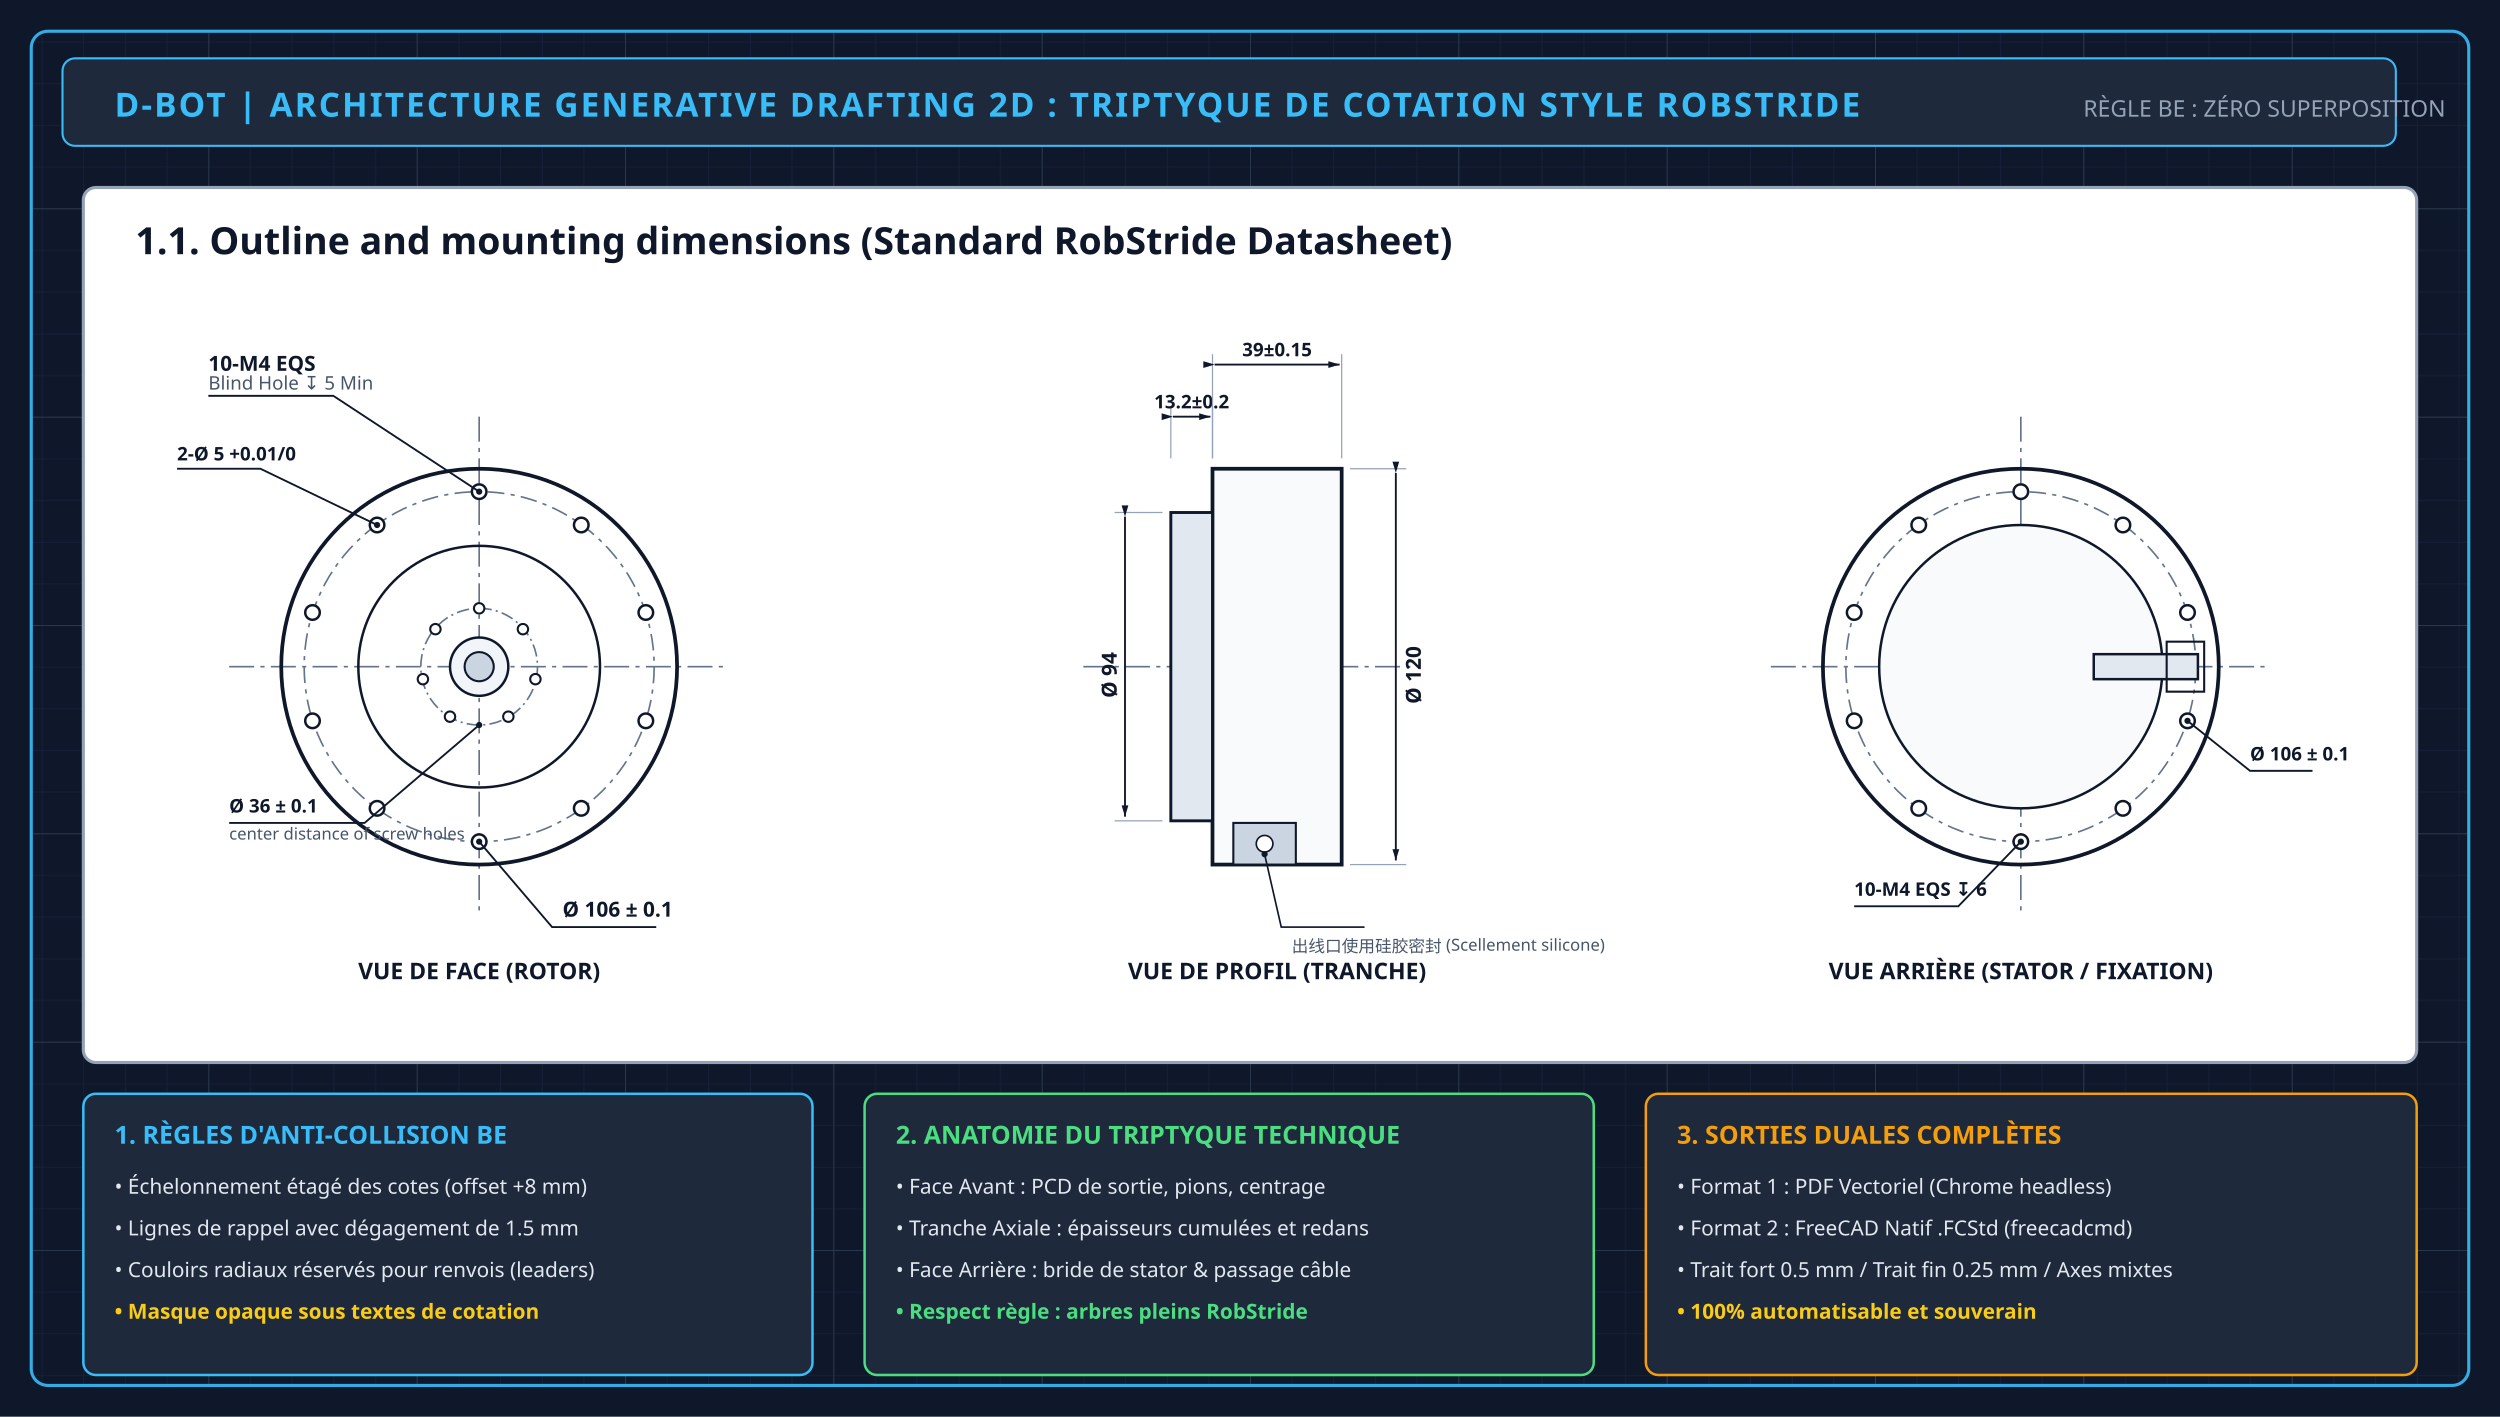
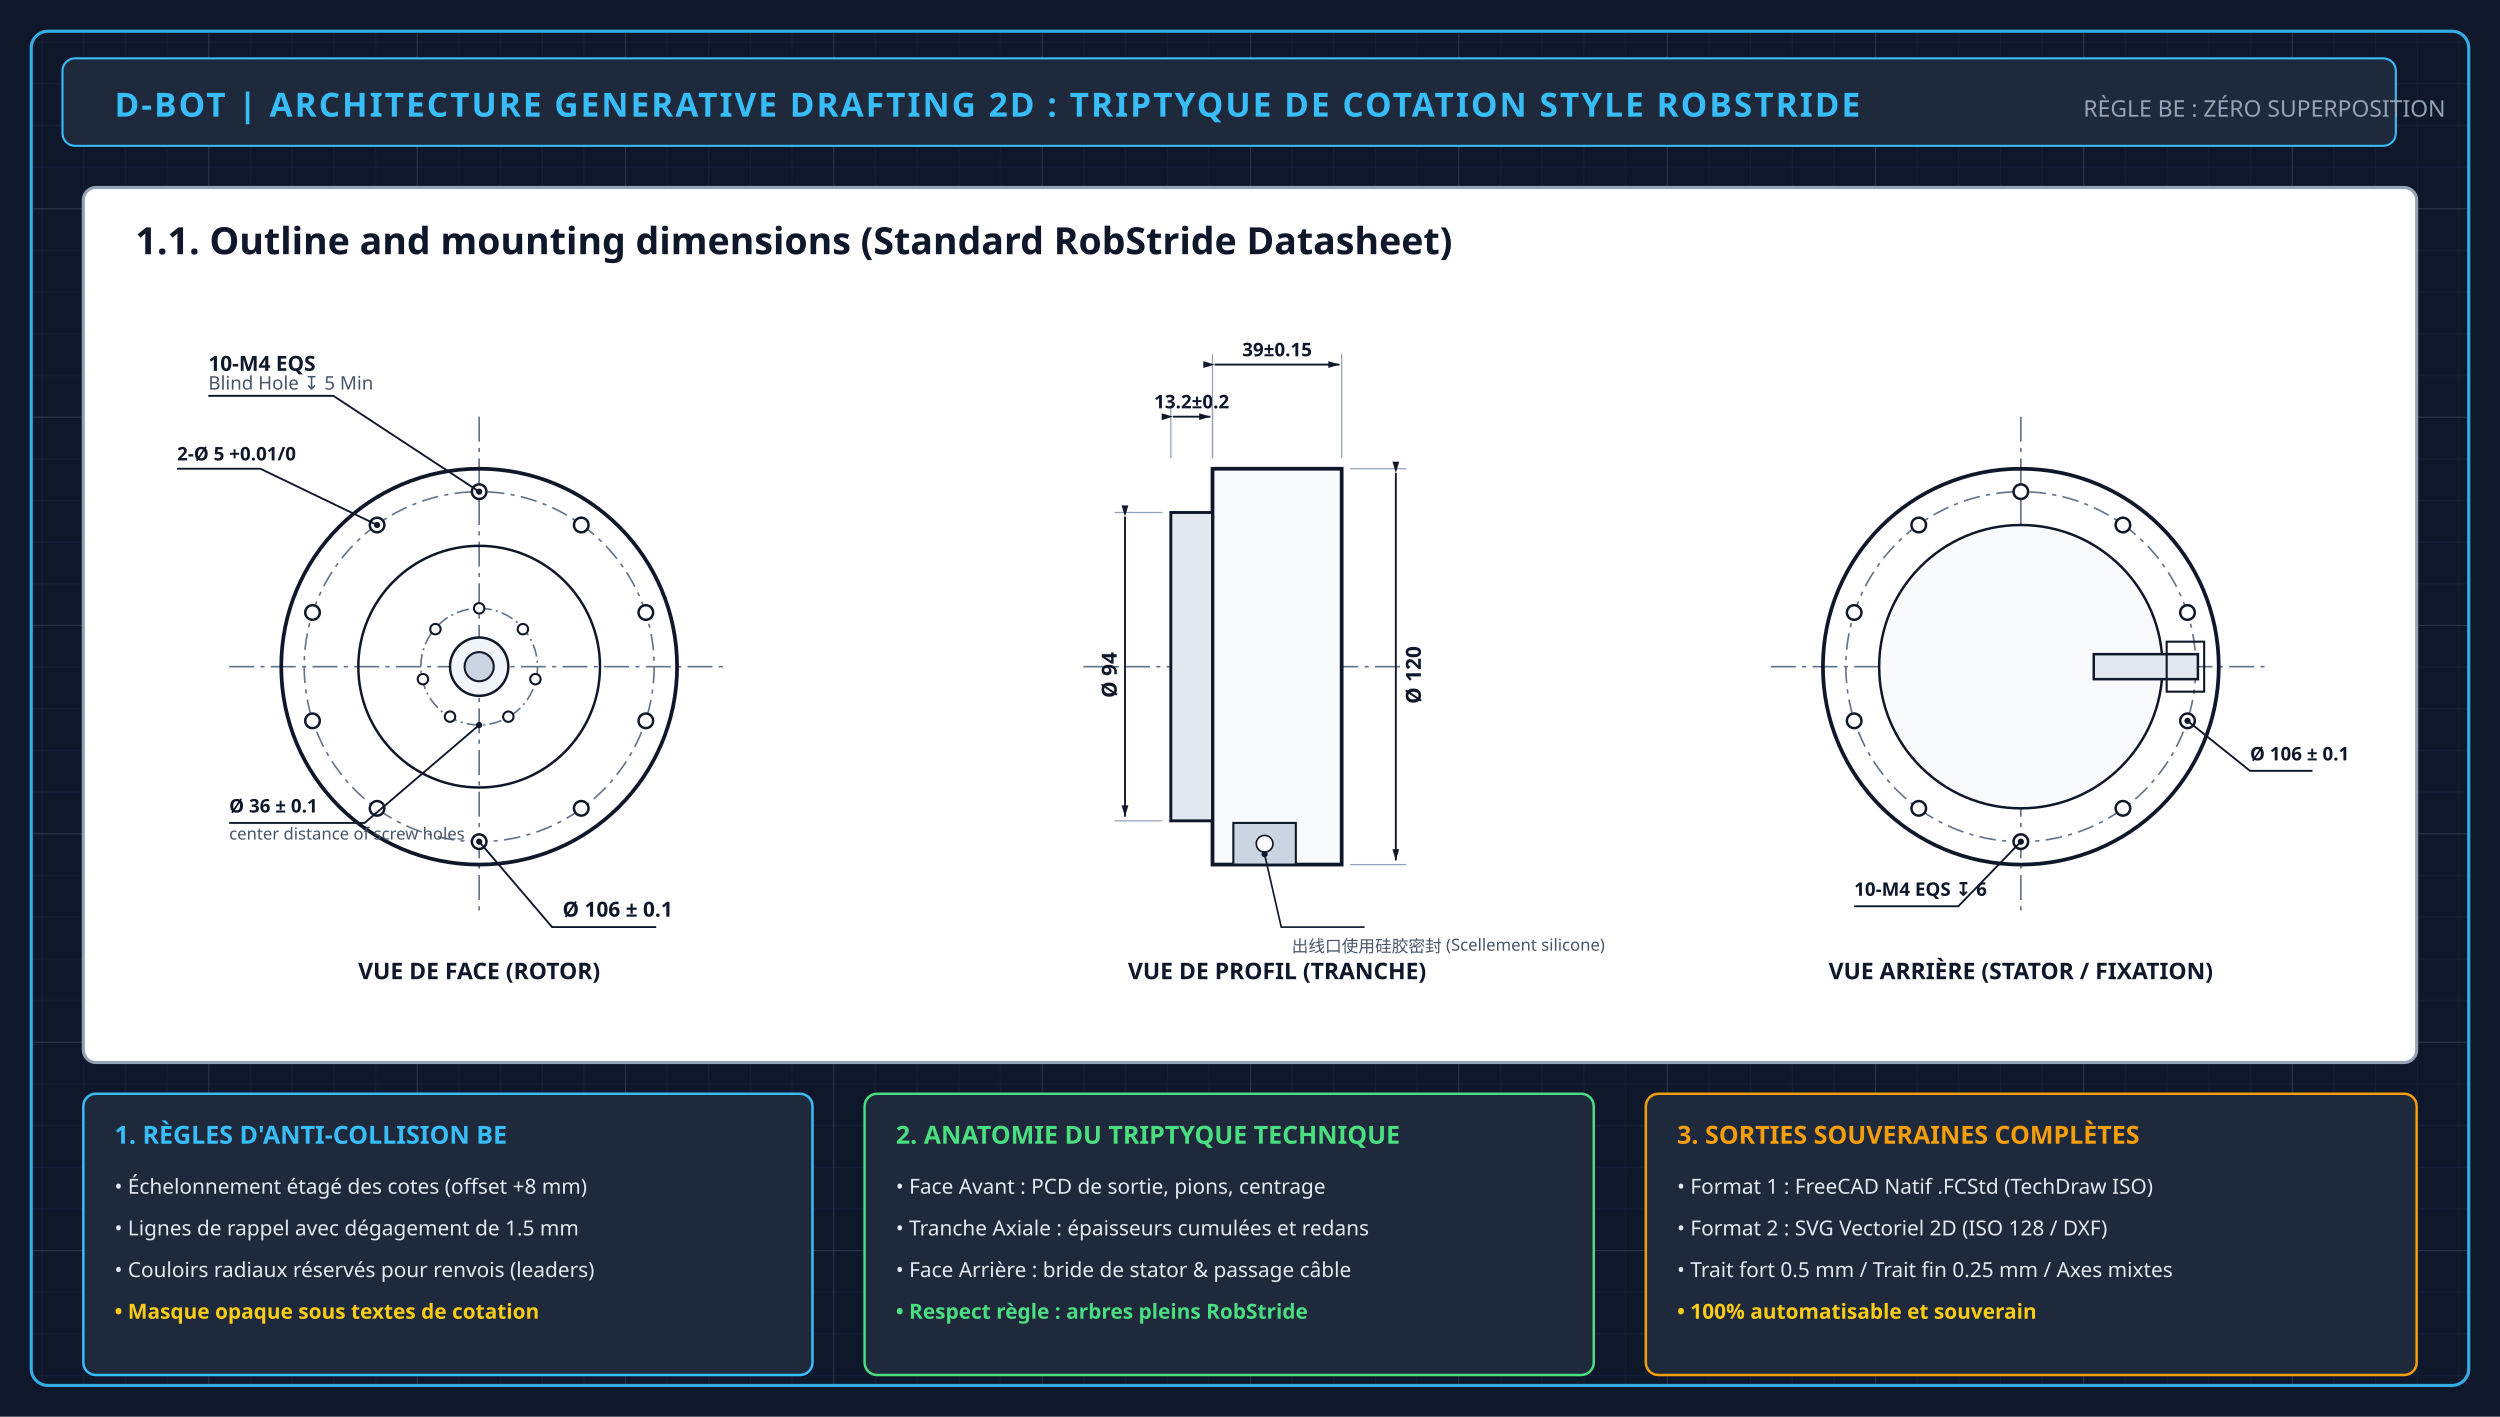
<svg xmlns="http://www.w3.org/2000/svg" viewBox="0 0 1200 680" width="100%" height="100%">
  <defs>
    <pattern id="grid_subtle" width="20" height="20" patternUnits="userSpaceOnUse">
      <path d="M 20 0 L 0 0 0 20" fill="none" stroke="#263357" stroke-width="0.5" opacity="0.6" />
    </pattern>
    <pattern id="grid_major" width="100" height="100" patternUnits="userSpaceOnUse">
      <rect width="100" height="100" fill="url(#grid_subtle)" />
      <path d="M 100 0 L 0 0 0 100" fill="none" stroke="#334155" stroke-width="0.9" opacity="0.8" />
    </pattern>
    <marker id="arrow_yellow_start" viewBox="0 0 10 10" refX="0" refY="5" markerWidth="6" markerHeight="6" orient="auto-start-reverse">
      <path d="M 10 2 L 0 5 L 10 8 z" fill="#facc15" />
    </marker>
    <marker id="arrow_yellow_end" viewBox="0 0 10 10" refX="10" refY="5" markerWidth="6" markerHeight="6" orient="auto">
      <path d="M 0 2 L 10 5 L 0 8 z" fill="#facc15" />
    </marker>
    <marker id="arrow_black_start" viewBox="0 0 10 10" refX="0" refY="5" markerWidth="6" markerHeight="6" orient="auto-start-reverse">
      <path d="M 10 2 L 0 5 L 10 8 z" fill="#0f172a" />
    </marker>
    <marker id="arrow_black_end" viewBox="0 0 10 10" refX="10" refY="5" markerWidth="6" markerHeight="6" orient="auto">
      <path d="M 0 2 L 10 5 L 0 8 z" fill="#0f172a" />
    </marker>
  </defs>
  <rect width="1200" height="680" fill="#0f172a" />
  <rect x="15" y="15" width="1170" height="650" fill="url(#grid_major)" rx="8" stroke="#38bdf8" stroke-width="1.5" opacity="0.9" />
  <g transform="translate(40, 50)">
    <rect x="-10" y="-22" width="1120" height="42" rx="6" fill="#1e293b" stroke="#38bdf8" stroke-width="1" />
    <text x="15" y="6" fill="#38bdf8" font-family="'Segoe UI', system-ui, sans-serif" font-size="16" font-weight="bold" letter-spacing="1">D-BOT | ARCHITECTURE GENERATIVE DRAFTING 2D : TRIPTYQUE DE COTATION STYLE ROBSTRIDE</text>
    <text x="960" y="6" fill="#94a3b8" font-family="'Segoe UI', monospace" font-size="11">RÈGLE BE : ZÉRO SUPERPOSITION</text>
  </g>
  <g transform="translate(40, 90)">
    <rect width="1120" height="420" fill="#ffffff" rx="6" stroke="#94a3b8" stroke-width="1.5" />
    <text x="25" y="32" fill="#0f172a" font-family="'Segoe UI', sans-serif" font-size="18" font-weight="bold">1.1. Outline and mounting dimensions (Standard RobStride Datasheet)</text>
    <g transform="translate(190, 230)">
      <line x1="-120" y1="0" x2="120" y2="0" stroke="#64748b" stroke-width="0.8" stroke-dasharray="12,3,2,3" />
      <line x1="0" y1="-120" x2="0" y2="120" stroke="#64748b" stroke-width="0.8" stroke-dasharray="12,3,2,3" />
      <circle cx="0" cy="0" r="95" fill="none" stroke="#0f172a" stroke-width="1.8" />
      <circle cx="0" cy="0" r="84" fill="none" stroke="#64748b" stroke-width="0.8" stroke-dasharray="8,3,2,3" />
      <circle cx="0" cy="-84" r="3.5" fill="#ffffff" stroke="#0f172a" stroke-width="1.2" />
      <circle cx="49" cy="-68" r="3.5" fill="#ffffff" stroke="#0f172a" stroke-width="1.2" />
      <circle cx="80" cy="-26" r="3.5" fill="#ffffff" stroke="#0f172a" stroke-width="1.2" />
      <circle cx="80" cy="26" r="3.5" fill="#ffffff" stroke="#0f172a" stroke-width="1.2" />
      <circle cx="49" cy="68" r="3.5" fill="#ffffff" stroke="#0f172a" stroke-width="1.2" />
      <circle cx="0" cy="84" r="3.5" fill="#ffffff" stroke="#0f172a" stroke-width="1.2" />
      <circle cx="-49" cy="68" r="3.5" fill="#ffffff" stroke="#0f172a" stroke-width="1.2" />
      <circle cx="-80" cy="26" r="3.5" fill="#ffffff" stroke="#0f172a" stroke-width="1.2" />
      <circle cx="-80" cy="-26" r="3.5" fill="#ffffff" stroke="#0f172a" stroke-width="1.2" />
      <circle cx="-49" cy="-68" r="3.5" fill="#ffffff" stroke="#0f172a" stroke-width="1.2" />
      <circle cx="0" cy="0" r="58" fill="none" stroke="#0f172a" stroke-width="1.2" />
      <circle cx="0" cy="0" r="28" fill="none" stroke="#64748b" stroke-width="0.8" stroke-dasharray="6,2,1,2" />
      <circle cx="0" cy="-28" r="2.5" fill="#ffffff" stroke="#0f172a" stroke-width="1.0" />
      <circle cx="21" cy="-18" r="2.5" fill="#ffffff" stroke="#0f172a" stroke-width="1.0" />
      <circle cx="27" cy="6" r="2.5" fill="#ffffff" stroke="#0f172a" stroke-width="1.0" />
      <circle cx="14" cy="24" r="2.5" fill="#ffffff" stroke="#0f172a" stroke-width="1.0" />
      <circle cx="-14" cy="24" r="2.5" fill="#ffffff" stroke="#0f172a" stroke-width="1.0" />
      <circle cx="-27" cy="6" r="2.5" fill="#ffffff" stroke="#0f172a" stroke-width="1.0" />
      <circle cx="-21" cy="-18" r="2.5" fill="#ffffff" stroke="#0f172a" stroke-width="1.0" />
      <circle cx="0" cy="0" r="14" fill="#f1f5f9" stroke="#0f172a" stroke-width="1.2" />
      <circle cx="0" cy="0" r="7" fill="#cbd5e1" stroke="#0f172a" stroke-width="1.0" />
      <path d="M 0 -84 L -70 -130 L -130 -130" fill="none" stroke="#0f172a" stroke-width="0.9" />
      <circle cx="0" cy="-84" r="1.5" fill="#0f172a" />
      <text x="-130" y="-142" fill="#0f172a" font-family="'Segoe UI', sans-serif" font-size="10" font-weight="bold">10-M4 EQS</text>
      <text x="-130" y="-133" fill="#475569" font-family="'Segoe UI', sans-serif" font-size="9">Blind Hole ↧ 5 Min</text>
      <path d="M -49 -68 L -105 -95 L -145 -95" fill="none" stroke="#0f172a" stroke-width="0.9" />
      <circle cx="-49" cy="-68" r="1.5" fill="#0f172a" />
      <text x="-145" y="-99" fill="#0f172a" font-family="'Segoe UI', sans-serif" font-size="9" font-weight="bold">2-Ø 5 +0.01/0</text>
      <path d="M 0 28 L -55 75 L -120 75" fill="none" stroke="#0f172a" stroke-width="0.9" />
      <circle cx="0" cy="28" r="1.5" fill="#0f172a" />
      <text x="-120" y="70" fill="#0f172a" font-family="'Segoe UI', sans-serif" font-size="9" font-weight="bold">Ø 36 ± 0.1</text>
      <text x="-120" y="83" fill="#475569" font-family="'Segoe UI', sans-serif" font-size="8">center distance of screw holes</text>
      <path d="M 0 84 L 35 125 L 85 125" fill="none" stroke="#0f172a" stroke-width="0.9" />
      <circle cx="0" cy="84" r="1.5" fill="#0f172a" />
      <text x="40" y="120" fill="#0f172a" font-family="'Segoe UI', sans-serif" font-size="10" font-weight="bold">Ø 106 ± 0.1</text>
      <text x="0" y="150" fill="#0f172a" font-family="'Segoe UI', sans-serif" font-size="11" font-weight="bold" text-anchor="middle">VUE DE FACE (ROTOR)</text>
    </g>
    <g transform="translate(560, 230)">
      <line x1="-80" y1="0" x2="80" y2="0" stroke="#64748b" stroke-width="0.8" stroke-dasharray="12,3,2,3" />
      <rect x="-18" y="-95" width="62" height="190" fill="#f8fafc" stroke="#0f172a" stroke-width="1.8" />
      <rect x="-38" y="-74" width="20" height="148" fill="#e2e8f0" stroke="#0f172a" stroke-width="1.4" />
      <line x1="38" y1="-95" x2="44" y2="-95" stroke="#0f172a" stroke-width="1.2" />
      <line x1="44" y1="-95" x2="44" y2="-88" stroke="#0f172a" stroke-width="1.2" />
      <line x1="44" y1="95" x2="44" y2="88" stroke="#0f172a" stroke-width="1.2" />
      <rect x="-8" y="75" width="30" height="20" fill="#cbd5e1" stroke="#0f172a" stroke-width="1.0" />
      <circle cx="7" cy="85" r="4" fill="#ffffff" stroke="#0f172a" stroke-width="0.8" />
      <line x1="-38" y1="-100" x2="-38" y2="-125" stroke="#94a3b8" stroke-width="0.6" />
      <line x1="-18" y1="-100" x2="-18" y2="-125" stroke="#94a3b8" stroke-width="0.6" />
      <line x1="-37" y1="-120" x2="-19" y2="-120" stroke="#0f172a" stroke-width="0.9" marker-start="url(#arrow_black_start)" marker-end="url(#arrow_black_end)" />
      <text x="-28" y="-124" fill="#0f172a" font-family="'Segoe UI', sans-serif" font-size="9" font-weight="bold" text-anchor="middle">13.2±0.2</text>
      <line x1="-18" y1="-100" x2="-18" y2="-150" stroke="#94a3b8" stroke-width="0.6" />
      <line x1="44" y1="-100" x2="44" y2="-150" stroke="#94a3b8" stroke-width="0.6" />
      <line x1="-17" y1="-145" x2="43" y2="-145" stroke="#0f172a" stroke-width="0.9" marker-start="url(#arrow_black_start)" marker-end="url(#arrow_black_end)" />
      <text x="13" y="-149" fill="#0f172a" font-family="'Segoe UI', sans-serif" font-size="9" font-weight="bold" text-anchor="middle">39±0.15</text>
      <line x1="-42" y1="-74" x2="-65" y2="-74" stroke="#94a3b8" stroke-width="0.6" />
      <line x1="-42" y1="74" x2="-65" y2="74" stroke="#94a3b8" stroke-width="0.6" />
      <line x1="-60" y1="-72" x2="-60" y2="72" stroke="#0f172a" stroke-width="0.9" marker-start="url(#arrow_black_start)" marker-end="url(#arrow_black_end)" />
      <text x="-64" y="4" fill="#0f172a" font-family="'Segoe UI', sans-serif" font-size="10" font-weight="bold" text-anchor="middle" transform="rotate(-90 -64 4)">Ø 94</text>
      <line x1="48" y1="-95" x2="75" y2="-95" stroke="#94a3b8" stroke-width="0.6" />
      <line x1="48" y1="95" x2="75" y2="95" stroke="#94a3b8" stroke-width="0.6" />
      <line x1="70" y1="-93" x2="70" y2="93" stroke="#0f172a" stroke-width="0.9" marker-start="url(#arrow_black_start)" marker-end="url(#arrow_black_end)" />
      <text x="82" y="4" fill="#0f172a" font-family="'Segoe UI', sans-serif" font-size="10" font-weight="bold" text-anchor="middle" transform="rotate(-90 82 4)">Ø 120</text>
      <path d="M 7 90 L 15 125 L 55 125" fill="none" stroke="#0f172a" stroke-width="0.8" />
      <circle cx="7" cy="90" r="1.5" fill="#0f172a" />
      <text x="20" y="137" fill="#475569" font-family="'Segoe UI', sans-serif" font-size="8">出线口使用硅胶密封 (Scellement silicone)</text>
      <text x="13" y="150" fill="#0f172a" font-family="'Segoe UI', sans-serif" font-size="11" font-weight="bold" text-anchor="middle">VUE DE PROFIL (TRANCHE)</text>
    </g>
    <g transform="translate(930, 230)">
      <line x1="-120" y1="0" x2="120" y2="0" stroke="#64748b" stroke-width="0.8" stroke-dasharray="12,3,2,3" />
      <line x1="0" y1="-120" x2="0" y2="120" stroke="#64748b" stroke-width="0.8" stroke-dasharray="12,3,2,3" />
      <circle cx="0" cy="0" r="95" fill="none" stroke="#0f172a" stroke-width="1.8" />
      <circle cx="0" cy="0" r="84" fill="none" stroke="#64748b" stroke-width="0.8" stroke-dasharray="8,3,2,3" />
      <circle cx="0" cy="-84" r="3.5" fill="#ffffff" stroke="#0f172a" stroke-width="1.2" />
      <circle cx="49" cy="-68" r="3.5" fill="#ffffff" stroke="#0f172a" stroke-width="1.2" />
      <circle cx="80" cy="-26" r="3.5" fill="#ffffff" stroke="#0f172a" stroke-width="1.2" />
      <circle cx="80" cy="26" r="3.5" fill="#ffffff" stroke="#0f172a" stroke-width="1.2" />
      <circle cx="49" cy="68" r="3.5" fill="#ffffff" stroke="#0f172a" stroke-width="1.2" />
      <circle cx="0" cy="84" r="3.5" fill="#ffffff" stroke="#0f172a" stroke-width="1.2" />
      <circle cx="-49" cy="68" r="3.5" fill="#ffffff" stroke="#0f172a" stroke-width="1.2" />
      <circle cx="-80" cy="26" r="3.5" fill="#ffffff" stroke="#0f172a" stroke-width="1.2" />
      <circle cx="-80" cy="-26" r="3.5" fill="#ffffff" stroke="#0f172a" stroke-width="1.2" />
      <circle cx="-49" cy="-68" r="3.5" fill="#ffffff" stroke="#0f172a" stroke-width="1.2" />
      <circle cx="0" cy="0" r="68" fill="#f8fafc" stroke="#0f172a" stroke-width="1.2" />
      <path d="M 35 -6 L 85 -6 L 85 6 L 35 6 Z" fill="#e2e8f0" stroke="#0f172a" stroke-width="1.2" />
      <rect x="70" y="-12" width="18" height="24" fill="none" stroke="#0f172a" stroke-width="1.0" />
      <path d="M 0 84 L -30 115 L -80 115" fill="none" stroke="#0f172a" stroke-width="0.9" />
      <circle cx="0" cy="84" r="1.5" fill="#0f172a" />
      <text x="-80" y="110" fill="#0f172a" font-family="'Segoe UI', sans-serif" font-size="9" font-weight="bold">10-M4 EQS ↧ 6</text>
      <path d="M 80 26 L 110 50 L 140 50" fill="none" stroke="#0f172a" stroke-width="0.9" />
      <circle cx="80" cy="26" r="1.5" fill="#0f172a" />
      <text x="110" y="45" fill="#0f172a" font-family="'Segoe UI', sans-serif" font-size="9" font-weight="bold">Ø 106 ± 0.1</text>
      <text x="0" y="150" fill="#0f172a" font-family="'Segoe UI', sans-serif" font-size="11" font-weight="bold" text-anchor="middle">VUE ARRIÈRE (STATOR / FIXATION)</text>
    </g>
  </g>
  <g transform="translate(40, 525)">
    <rect x="0" y="0" width="350" height="135" rx="6" fill="#1e293b" stroke="#38bdf8" stroke-width="1.2" />
    <text x="15" y="24" fill="#38bdf8" font-family="'Segoe UI', sans-serif" font-size="12" font-weight="bold">1. RÈGLES D'ANTI-COLLISION BE</text>
    <text x="15" y="48" fill="#e2e8f0" font-family="'Segoe UI', sans-serif" font-size="10">• Échelonnement étagé des cotes (offset +8 mm)</text>
    <text x="15" y="68" fill="#e2e8f0" font-family="'Segoe UI', sans-serif" font-size="10">• Lignes de rappel avec dégagement de 1.5 mm</text>
    <text x="15" y="88" fill="#e2e8f0" font-family="'Segoe UI', sans-serif" font-size="10">• Couloirs radiaux réservés pour renvois (leaders)</text>
    <text x="15" y="108" fill="#facc15" font-family="'Segoe UI', sans-serif" font-size="10" font-weight="bold">• Masque opaque sous textes de cotation</text>
    <rect x="375" y="0" width="350" height="135" rx="6" fill="#1e293b" stroke="#4ade80" stroke-width="1.2" />
    <text x="390" y="24" fill="#4ade80" font-family="'Segoe UI', sans-serif" font-size="12" font-weight="bold">2. ANATOMIE DU TRIPTYQUE TECHNIQUE</text>
    <text x="390" y="48" fill="#e2e8f0" font-family="'Segoe UI', sans-serif" font-size="10">• Face Avant : PCD de sortie, pions, centrage</text>
    <text x="390" y="68" fill="#e2e8f0" font-family="'Segoe UI', sans-serif" font-size="10">• Tranche Axiale : épaisseurs cumulées et redans</text>
    <text x="390" y="88" fill="#e2e8f0" font-family="'Segoe UI', sans-serif" font-size="10">• Face Arrière : bride de stator &amp; passage câble</text>
    <text x="390" y="108" fill="#4ade80" font-family="'Segoe UI', sans-serif" font-size="10" font-weight="bold">• Respect règle : arbres pleins RobStride</text>
    <rect x="750" y="0" width="370" height="135" rx="6" fill="#1e293b" stroke="#f59e0b" stroke-width="1.2" />
-     <text x="765" y="24" fill="#f59e0b" font-family="'Segoe UI', sans-serif" font-size="12" font-weight="bold">3. SORTIES DUALES COMPLÈTES</text>
-     <text x="765" y="48" fill="#e2e8f0" font-family="'Segoe UI', sans-serif" font-size="10">• Format 1 : PDF Vectoriel (Chrome headless)</text>
-     <text x="765" y="68" fill="#e2e8f0" font-family="'Segoe UI', sans-serif" font-size="10">• Format 2 : FreeCAD Natif .FCStd (freecadcmd)</text>
+     <text x="765" y="24" fill="#f59e0b" font-family="'Segoe UI', sans-serif" font-size="12" font-weight="bold">3. SORTIES SOUVERAINES COMPLÈTES</text>
+     <text x="765" y="48" fill="#e2e8f0" font-family="'Segoe UI', sans-serif" font-size="10">• Format 1 : FreeCAD Natif .FCStd (TechDraw ISO)</text>
+     <text x="765" y="68" fill="#e2e8f0" font-family="'Segoe UI', sans-serif" font-size="10">• Format 2 : SVG Vectoriel 2D (ISO 128 / DXF)</text>
    <text x="765" y="88" fill="#e2e8f0" font-family="'Segoe UI', sans-serif" font-size="10">• Trait fort 0.5 mm / Trait fin 0.25 mm / Axes mixtes</text>
    <text x="765" y="108" fill="#facc15" font-family="'Segoe UI', sans-serif" font-size="10" font-weight="bold">• 100% automatisable et souverain</text>
  </g>
</svg>
